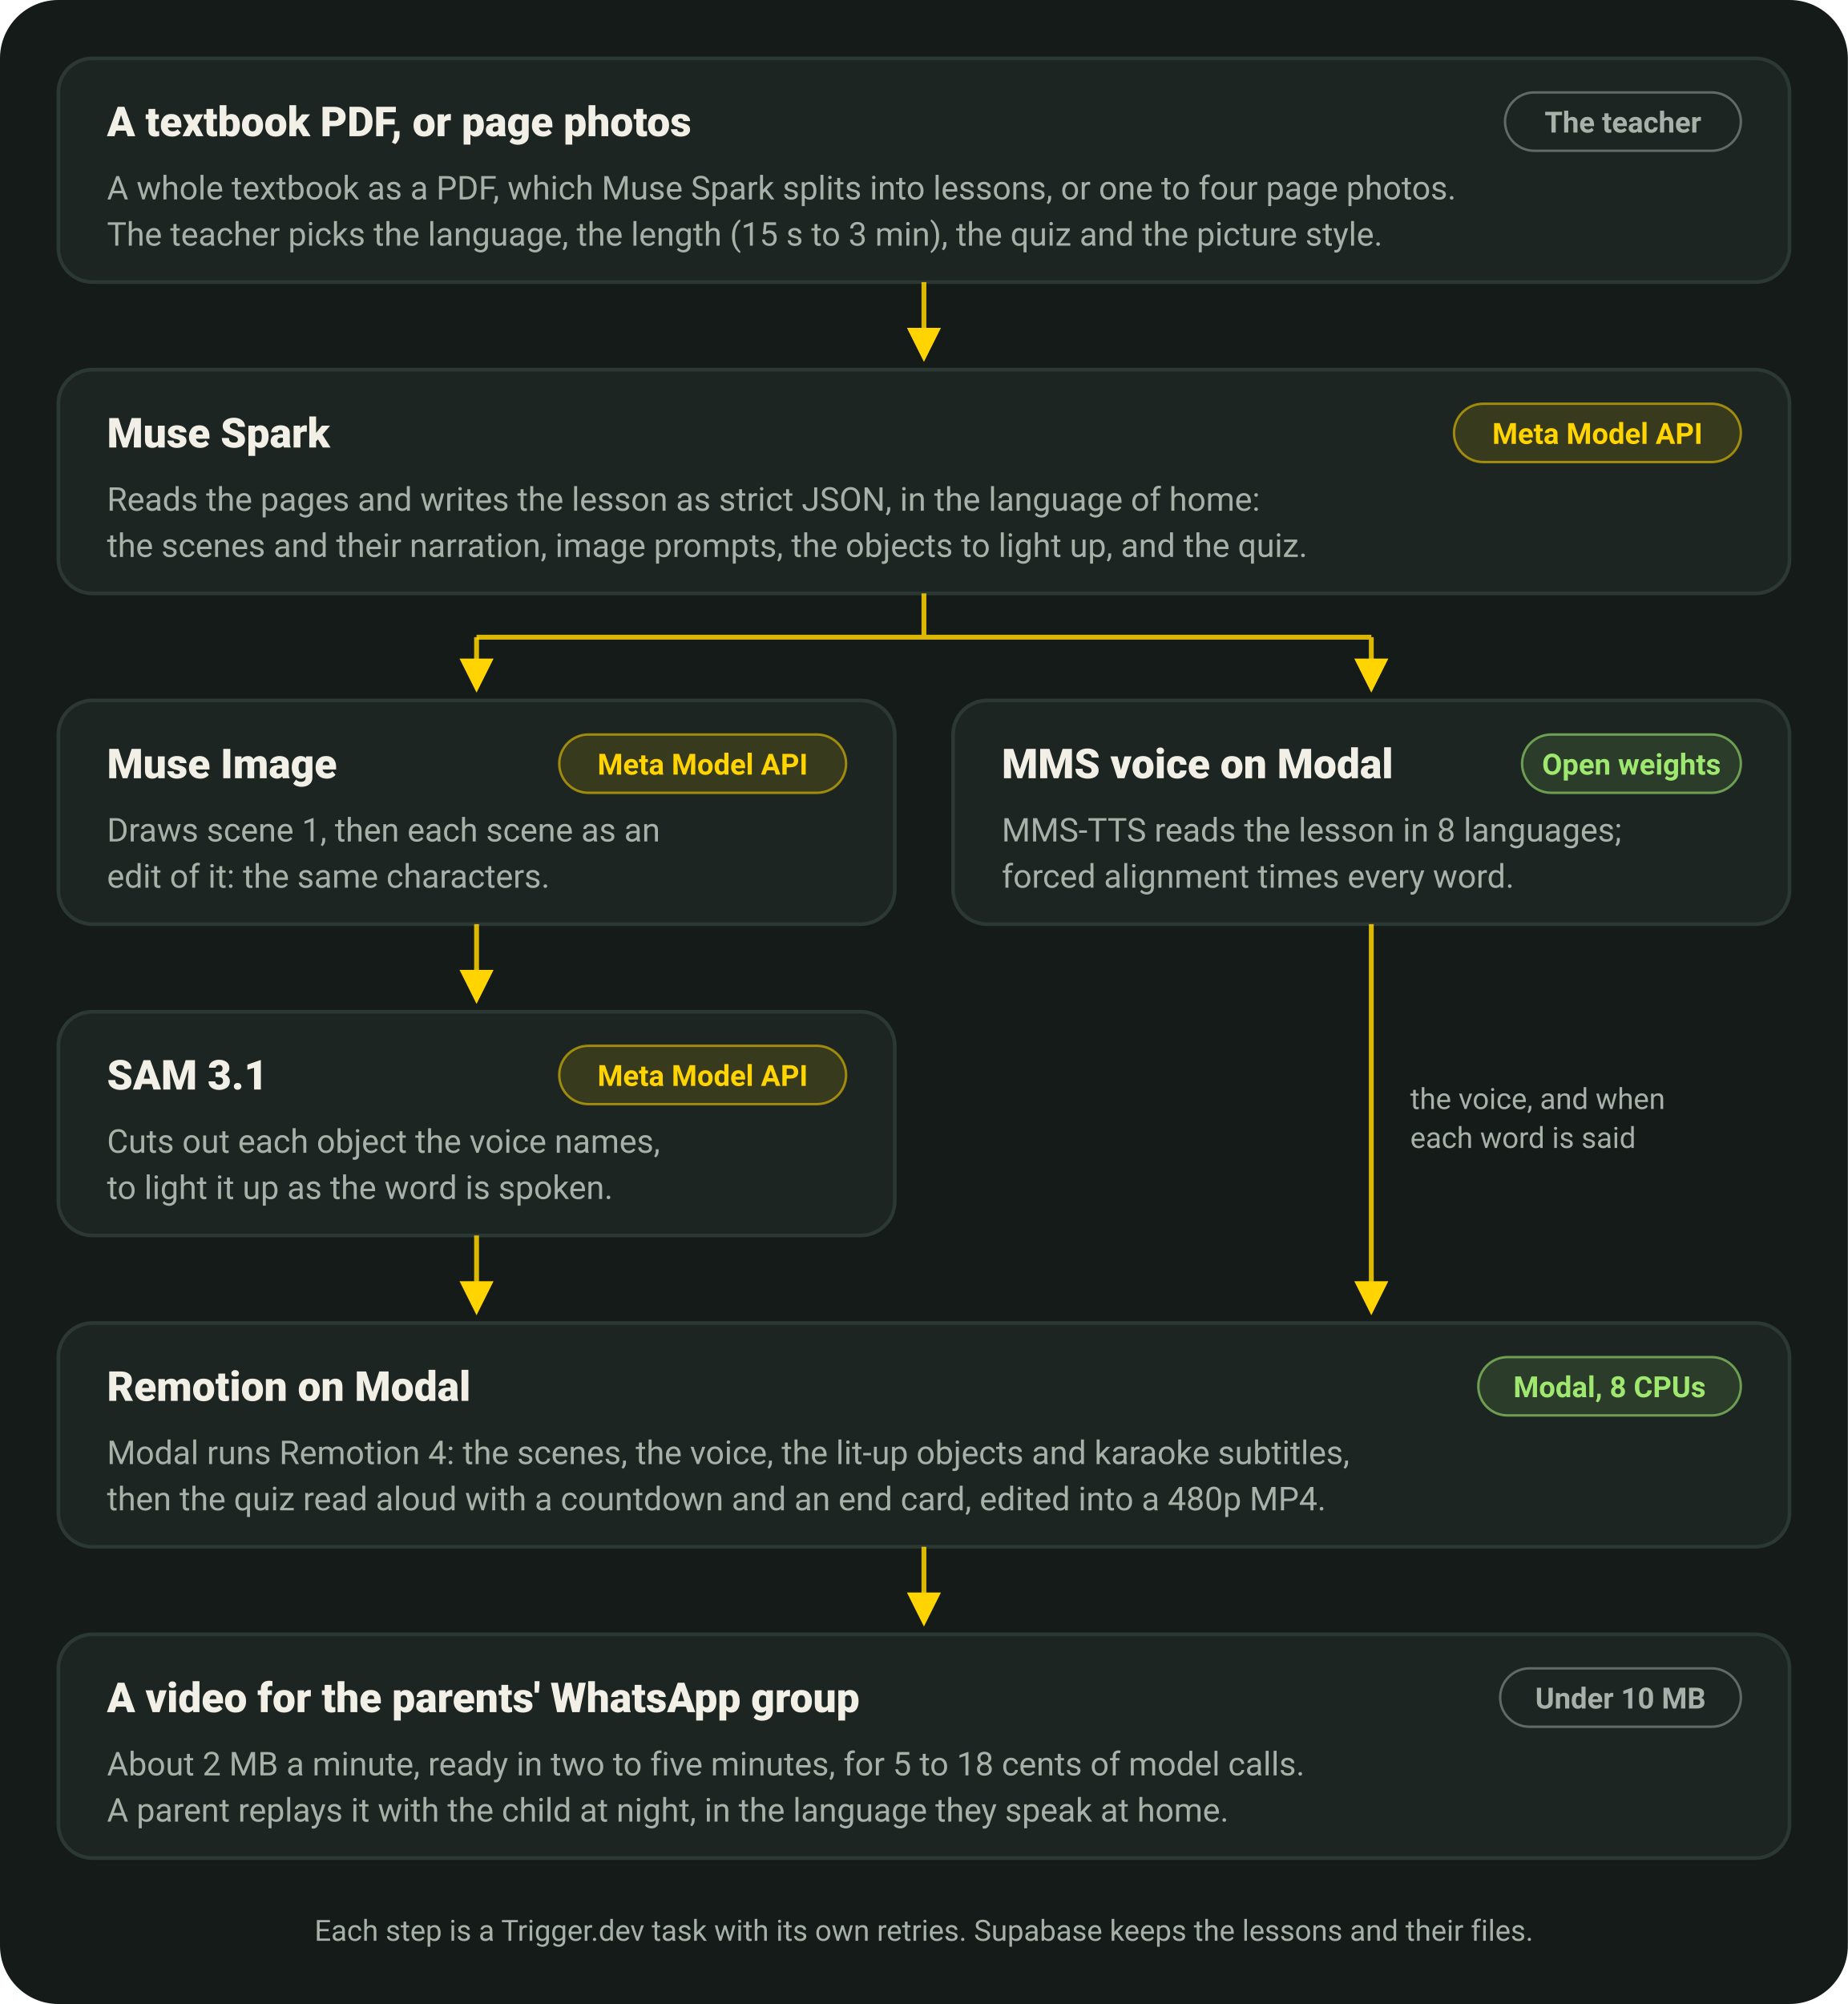
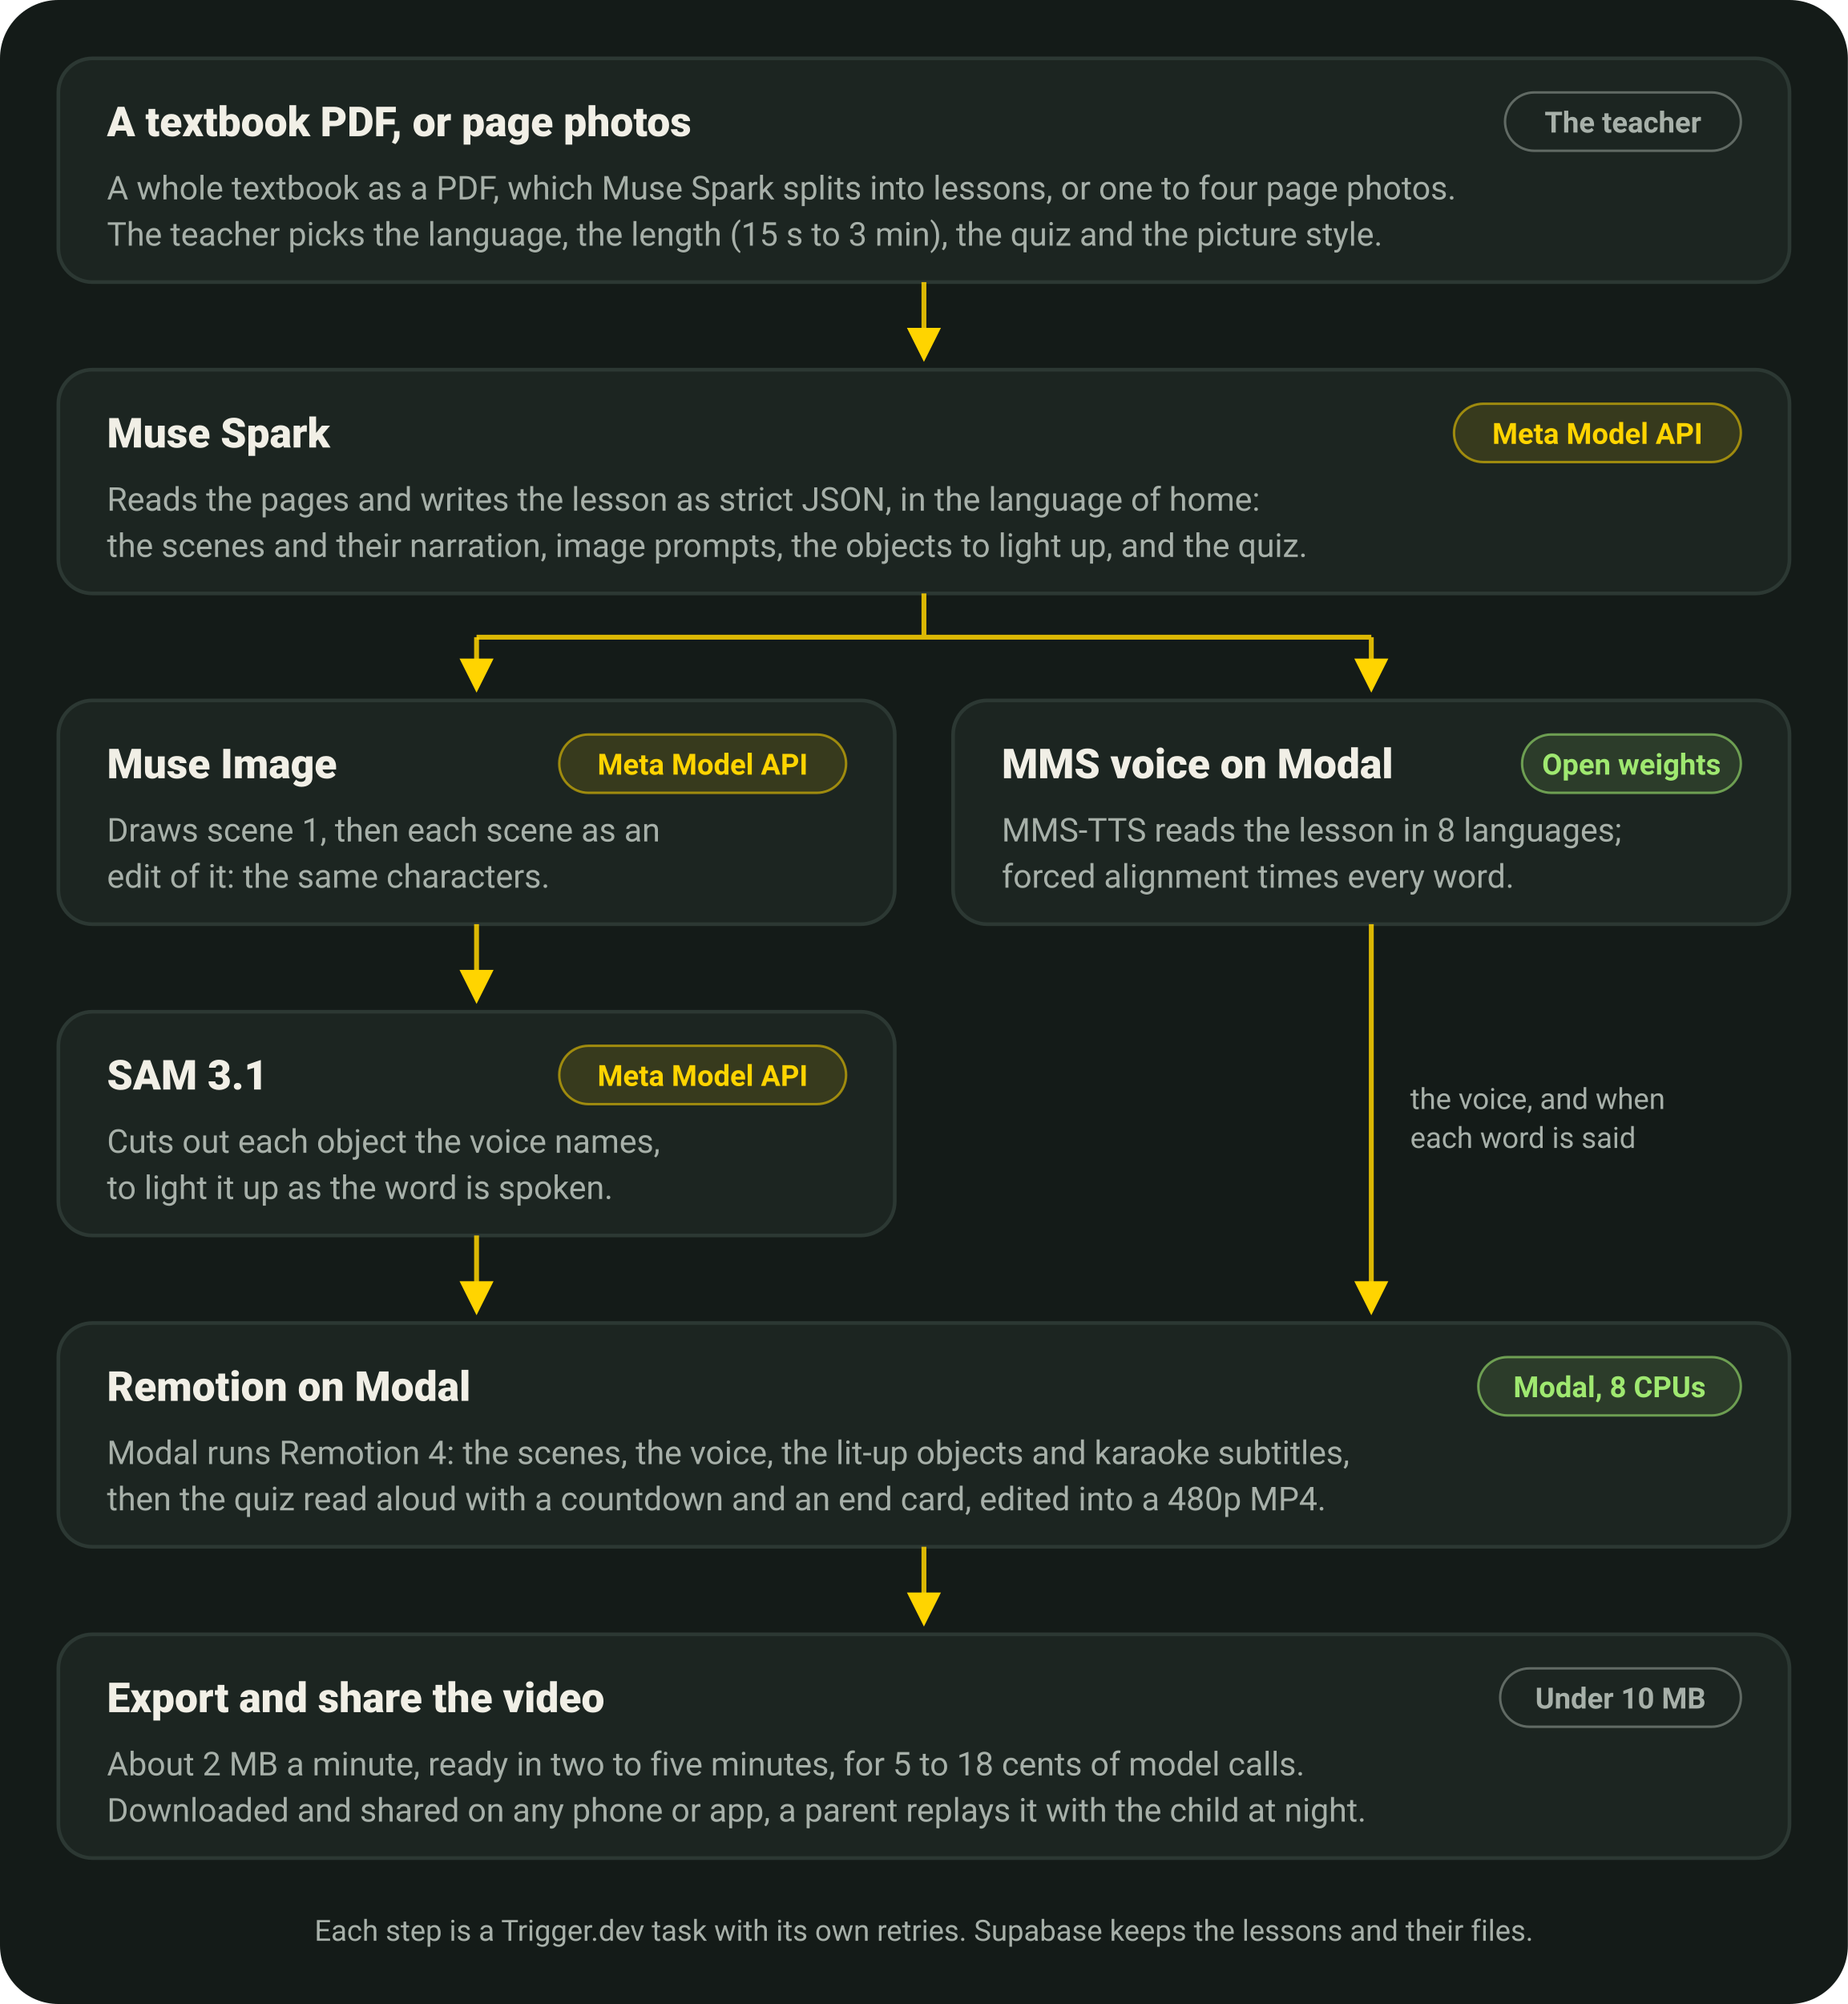
<svg xmlns="http://www.w3.org/2000/svg" viewBox="0 0 760 824" width="760" height="824" role="img" aria-labelledby="title desc">
  <defs>
    <marker id="arrow" viewBox="0 0 10 10" refX="8" refY="5" markerWidth="7" markerHeight="7" orient="auto-start-reverse">
      <path d="M0 0L10 5L0 10z" fill="#ffd400" />
    </marker>
    <style>
      text { font-family: Nunito, "Segoe UI", Roboto, Helvetica, Arial, sans-serif; }
      .node { fill: #1c2521; stroke: #2c3833; stroke-width: 1.5; }
      .title { fill: #f1efe6; font-size: 17px; font-weight: 800; }
      .text { fill: #a7b0a9; font-size: 13.5px; }
      .chip { font-size: 12px; font-weight: 700; }
      .flow { fill: none; stroke: #ffd400; stroke-width: 2; stroke-opacity: 0.85; }
      .meta rect { fill: #ffd400; fill-opacity: 0.12; stroke: #ffd400; stroke-opacity: 0.55; }
      .meta text { fill: #ffd400; }
      .modal rect { fill: #9fe870; fill-opacity: 0.12; stroke: #9fe870; stroke-opacity: 0.6; }
      .modal text { fill: #9fe870; }
      .plain rect { fill: none; stroke: #a7b0a9; stroke-opacity: 0.5; }
      .plain text { fill: #a7b0a9; }
      .note { fill: #a7b0a9; font-size: 12px; }
    </style>
  </defs>
  <rect width="760" height="824" rx="24" fill="#141b18" />
  <rect class="node" x="24" y="24" width="712" height="92" rx="14" />
  <text class="title" x="44" y="56">A textbook PDF, or page photos</text>
  <g class="plain">
    <rect x="619" y="38" width="97" height="24" rx="12" />
    <text class="chip" x="667.5" y="54.5" text-anchor="middle">The teacher</text>
  </g>
  <text class="text" x="44" y="82">A whole textbook as a PDF, which Muse Spark splits into lessons, or one to four page photos.</text>
  <text class="text" x="44" y="101">The teacher picks the language, the length (15 s to 3 min), the quiz and the picture style.</text>
  <path class="flow" d="M380 116V146" marker-end="url(#arrow)" />
  <rect class="node" x="24" y="152" width="712" height="92" rx="14" />
  <text class="title" x="44" y="184">Muse Spark</text>
  <g class="meta">
    <rect x="598" y="166" width="118" height="24" rx="12" />
    <text class="chip" x="657" y="182.5" text-anchor="middle">Meta Model API</text>
  </g>
  <text class="text" x="44" y="210">Reads the pages and writes the lesson as strict JSON, in the language of home:</text>
  <text class="text" x="44" y="229">the scenes and their narration, image prompts, the objects to light up, and the quiz.</text>
  <path class="flow" d="M380 244V262M196 262H564M564 262V282" marker-end="url(#arrow)" />
  <path class="flow" d="M196 262V282" marker-end="url(#arrow)" />
  <rect class="node" x="24" y="288" width="344" height="92" rx="14" />
  <text class="title" x="44" y="320">Muse Image</text>
  <g class="meta">
    <rect x="230" y="302" width="118" height="24" rx="12" />
    <text class="chip" x="289" y="318.5" text-anchor="middle">Meta Model API</text>
  </g>
  <text class="text" x="44" y="346">Draws scene 1, then each scene as an</text>
  <text class="text" x="44" y="365">edit of it: the same characters.</text>
  <rect class="node" x="392" y="288" width="344" height="92" rx="14" />
  <text class="title" x="412" y="320">MMS voice on Modal</text>
  <g class="modal">
    <rect x="626" y="302" width="90" height="24" rx="12" />
    <text class="chip" x="671" y="318.5" text-anchor="middle">Open weights</text>
  </g>
  <text class="text" x="412" y="346">MMS-TTS reads the lesson in 8 languages;</text>
  <text class="text" x="412" y="365">forced alignment times every word.</text>
  <path class="flow" d="M196 380V410" marker-end="url(#arrow)" />
  <rect class="node" x="24" y="416" width="344" height="92" rx="14" />
  <text class="title" x="44" y="448">SAM 3.1</text>
  <g class="meta">
    <rect x="230" y="430" width="118" height="24" rx="12" />
    <text class="chip" x="289" y="446.5" text-anchor="middle">Meta Model API</text>
  </g>
  <text class="text" x="44" y="474">Cuts out each object the voice names,</text>
  <text class="text" x="44" y="493">to light it up as the word is spoken.</text>
  <path class="flow" d="M564 380V538" marker-end="url(#arrow)" />
  <text class="note" x="580" y="456">the voice, and when</text>
  <text class="note" x="580" y="472">each word is said</text>
  <path class="flow" d="M196 508V538" marker-end="url(#arrow)" />
  <rect class="node" x="24" y="544" width="712" height="92" rx="14" />
  <text class="title" x="44" y="576">Remotion on Modal</text>
  <g class="modal">
    <rect x="608" y="558" width="108" height="24" rx="12" />
    <text class="chip" x="662" y="574.5" text-anchor="middle">Modal, 8 CPUs</text>
  </g>
  <text class="text" x="44" y="602">Modal runs Remotion 4: the scenes, the voice, the lit-up objects and karaoke subtitles,</text>
  <text class="text" x="44" y="621">then the quiz read aloud with a countdown and an end card, edited into a 480p MP4.</text>
  <path class="flow" d="M380 636V666" marker-end="url(#arrow)" />
  <rect class="node" x="24" y="672" width="712" height="92" rx="14" />
-   <text class="title" x="44" y="704">A video for the parents' WhatsApp group</text>
+   <text class="title" x="44" y="704">Export and share the video</text>
  <g class="plain">
    <rect x="617" y="686" width="99" height="24" rx="12" />
    <text class="chip" x="666.5" y="702.5" text-anchor="middle">Under 10 MB</text>
  </g>
  <text class="text" x="44" y="730">About 2 MB a minute, ready in two to five minutes, for 5 to 18 cents of model calls.</text>
-   <text class="text" x="44" y="749">A parent replays it with the child at night, in the language they speak at home.</text>
+   <text class="text" x="44" y="749">Downloaded and shared on any phone or app, a parent replays it with the child at night.</text>
  <text class="note" x="380" y="798" text-anchor="middle">Each step is a Trigger.dev task with its own retries. Supabase keeps the lessons and their files.</text>
</svg>
